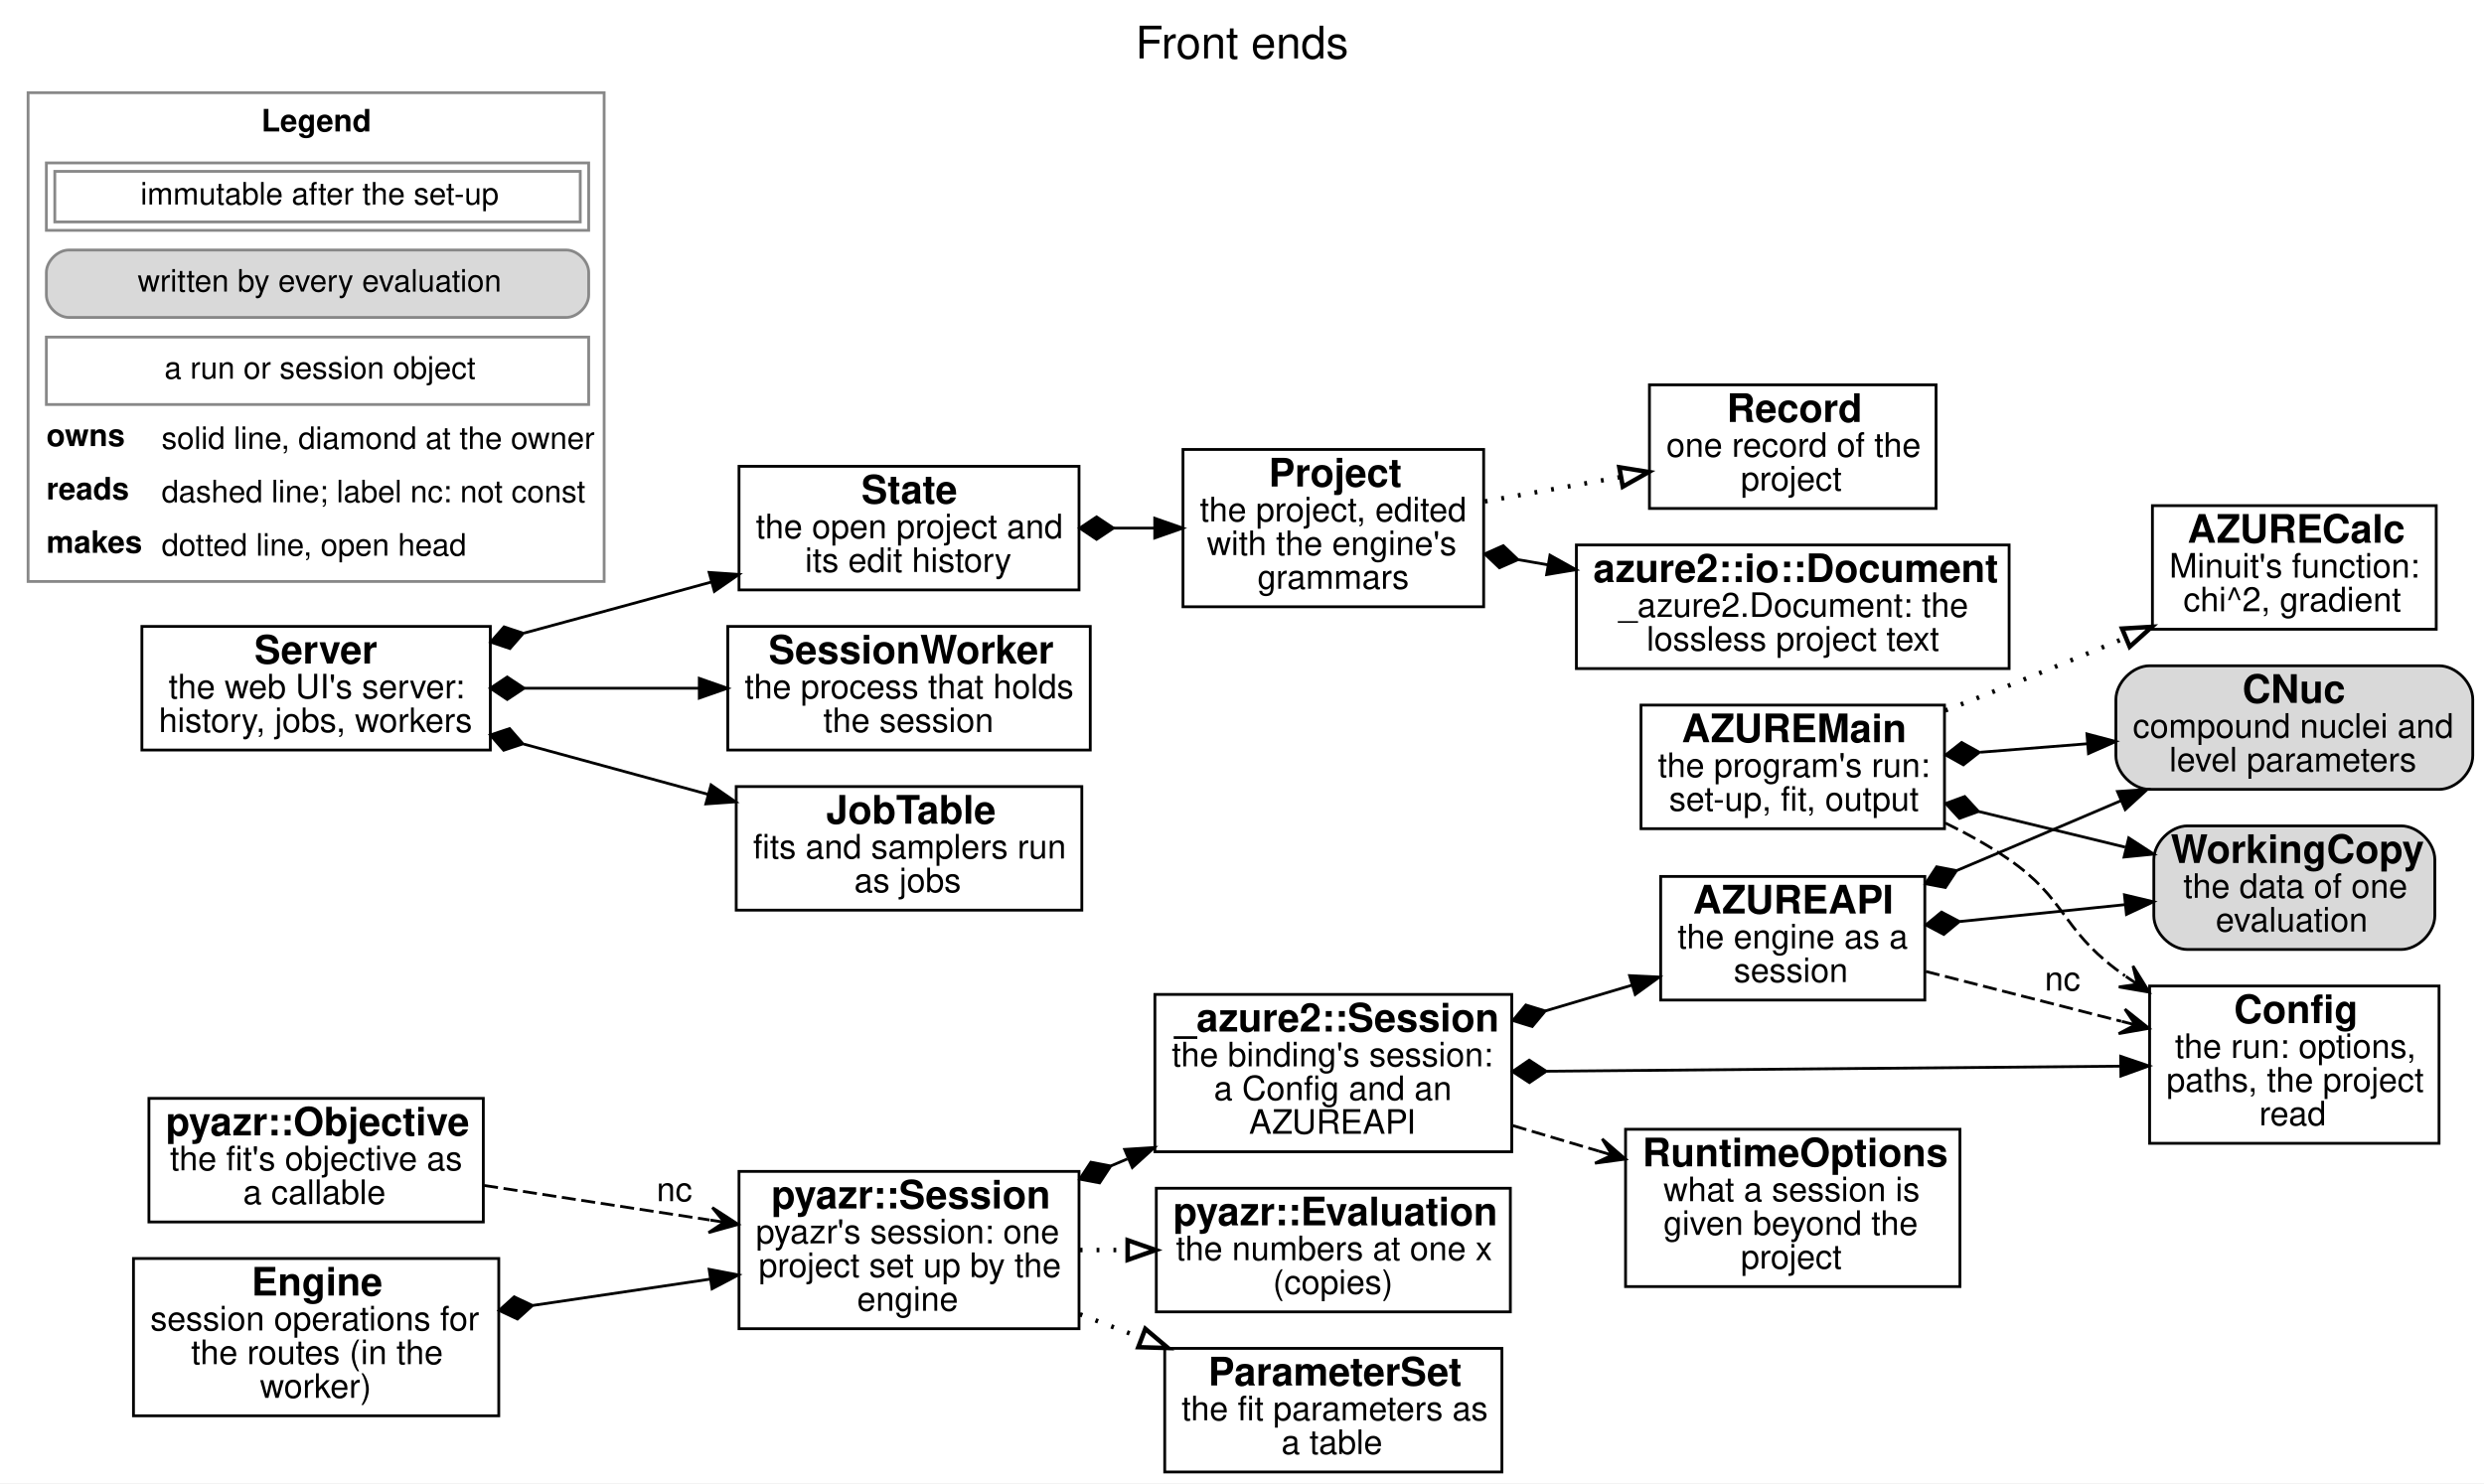
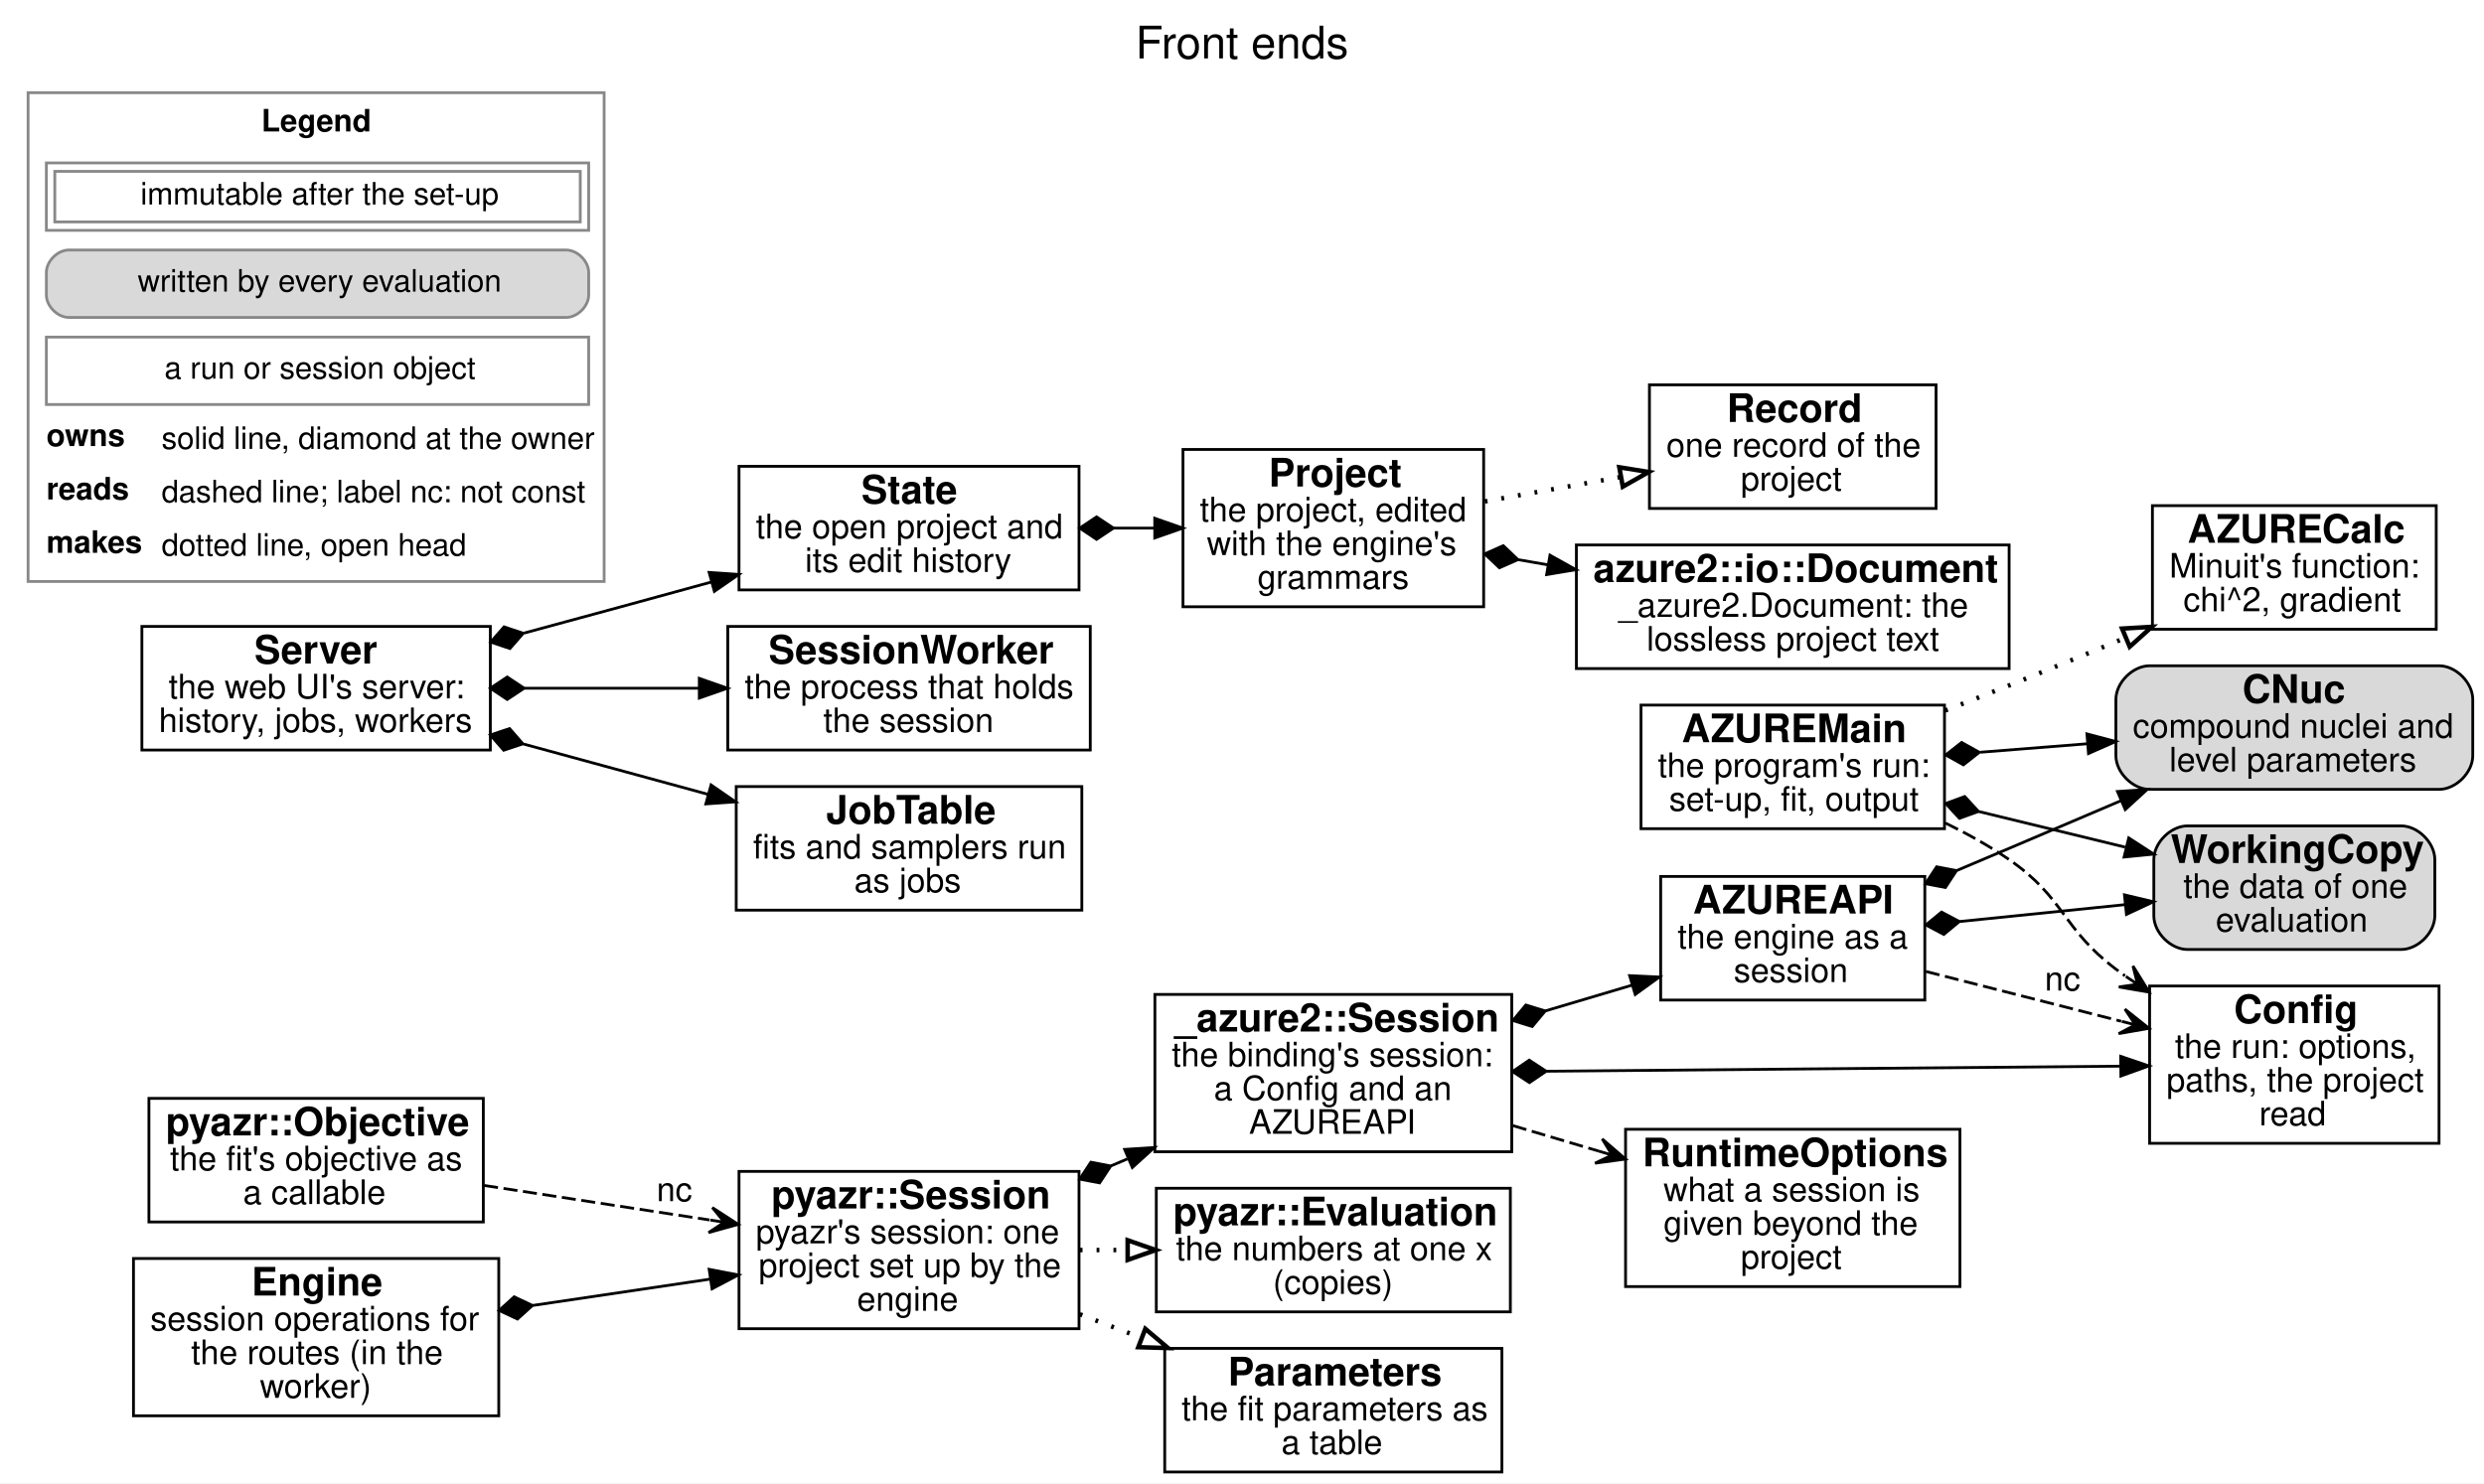
<svg xmlns="http://www.w3.org/2000/svg" width="884pt" height="528pt" viewBox="0.00 0.00 884.00 528.00">
  <g id="graph0" class="graph" transform="scale(1 1) rotate(0) translate(4 524)">
    <polygon fill="white" stroke="transparent" points="-4,4 -4,-524 880,-524 880,4 -4,4" />
    <text text-anchor="middle" x="438" y="-503.2" font-family="Helvetica" font-size="16.00">Front ends</text>
    <g id="node1" class="node">
      <polygon fill="white" stroke="black" points="688,-273 580,-273 580,-229 688,-229 688,-273" />
      <text text-anchor="start" x="594.5" y="-259.8" font-family="Helvetica" font-weight="bold" font-size="14.00">AZUREMain</text>
      <text text-anchor="start" x="586" y="-247.4" font-family="Helvetica" font-size="12.00">the program's run:</text>
      <text text-anchor="start" x="590" y="-235.4" font-family="Helvetica" font-size="12.00">set-up, fit, output</text>
    </g>
    <g id="node2" class="node">
      <polygon fill="white" stroke="black" points="864,-173 761,-173 761,-117 864,-117 864,-173" />
      <text text-anchor="start" x="791" y="-159.8" font-family="Helvetica" font-weight="bold" font-size="14.00">Config</text>
      <text text-anchor="start" x="770" y="-147.4" font-family="Helvetica" font-size="12.00">the run: options,</text>
      <text text-anchor="start" x="767" y="-135.4" font-family="Helvetica" font-size="12.00">paths, the project</text>
      <text text-anchor="start" x="800" y="-123.4" font-family="Helvetica" font-size="12.00">read</text>
    </g>
    <g id="edge1" class="edge">
      <path fill="none" stroke="black" stroke-dasharray="5,2" d="M688.34,-231.01C696.21,-227.17 704.01,-222.82 711,-218 730.92,-204.26 729.71,-193.61 749,-179 750.05,-178.2 751.13,-177.41 752.22,-176.63" />
      <polygon fill="black" stroke="black" points="760.86,-170.81 755.08,-180.13 756.71,-173.6 752.57,-176.39 752.57,-176.39 752.57,-176.39 756.71,-173.6 750.05,-172.66 760.86,-170.81 760.86,-170.81" />
    </g>
    <g id="node3" class="node">
      <path fill="#d9d9d9" stroke="black" d="M864,-287C864,-287 761,-287 761,-287 755,-287 749,-281 749,-275 749,-275 749,-255 749,-255 749,-249 755,-243 761,-243 761,-243 864,-243 864,-243 870,-243 876,-249 876,-255 876,-255 876,-275 876,-275 876,-281 870,-287 864,-287" />
      <text text-anchor="start" x="794" y="-273.8" font-family="Helvetica" font-weight="bold" font-size="14.00">CNuc</text>
      <text text-anchor="start" x="755" y="-261.4" font-family="Helvetica" font-size="12.00">compound nuclei and</text>
      <text text-anchor="start" x="768" y="-249.4" font-family="Helvetica" font-size="12.00">level parameters</text>
    </g>
    <g id="edge2" class="edge">
      <path fill="none" stroke="black" d="M700.81,-256.22C713.24,-257.21 726.31,-258.24 738.93,-259.24" />
      <polygon fill="black" stroke="black" points="700.4,-256.19 694.1,-259.7 688.43,-255.24 694.73,-251.73 700.4,-256.19" />
      <polygon fill="black" stroke="black" points="738.7,-262.74 748.94,-260.04 739.25,-255.76 738.7,-262.74" />
    </g>
    <g id="node4" class="node">
      <path fill="#d9d9d9" stroke="black" d="M850.5,-230C850.5,-230 774.5,-230 774.5,-230 768.5,-230 762.5,-224 762.5,-218 762.5,-218 762.5,-198 762.5,-198 762.5,-192 768.5,-186 774.5,-186 774.5,-186 850.5,-186 850.5,-186 856.5,-186 862.5,-192 862.5,-198 862.5,-198 862.5,-218 862.5,-218 862.5,-224 856.5,-230 850.5,-230" />
      <text text-anchor="start" x="768.5" y="-216.8" font-family="Helvetica" font-weight="bold" font-size="14.00">WorkingCopy</text>
      <text text-anchor="start" x="773" y="-204.4" font-family="Helvetica" font-size="12.00">the data of one</text>
      <text text-anchor="start" x="784.5" y="-192.4" font-family="Helvetica" font-size="12.00">evaluation</text>
    </g>
    <g id="edge3" class="edge">
      <path fill="none" stroke="black" d="M700.3,-235.09C717.33,-230.94 735.59,-226.49 752.29,-222.43" />
      <polygon fill="black" stroke="black" points="700.09,-235.14 695.21,-240.45 688.43,-237.98 693.32,-232.68 700.09,-235.14" />
      <polygon fill="black" stroke="black" points="753.57,-225.72 762.46,-219.95 751.92,-218.91 753.57,-225.72" />
    </g>
    <g id="node5" class="node">
      <polygon fill="white" stroke="black" points="863,-344 762,-344 762,-300 863,-300 863,-344" />
      <text text-anchor="start" x="774.5" y="-330.8" font-family="Helvetica" font-weight="bold" font-size="14.00">AZURECalc</text>
      <text text-anchor="start" x="768" y="-318.4" font-family="Helvetica" font-size="12.00">Minuit's function:</text>
      <text text-anchor="start" x="773" y="-306.4" font-family="Helvetica" font-size="12.00">chi^2, gradient</text>
    </g>
    <g id="edge4" class="edge">
      <path fill="none" stroke="black" stroke-width="1.6" stroke-dasharray="1,5" d="M688.23,-271.07C695.89,-274.03 703.66,-277.07 711,-280 724.48,-285.39 738.92,-291.32 752.52,-296.99" />
      <polygon fill="none" stroke="black" stroke-width="1.6" points="751.21,-300.23 761.79,-300.86 753.91,-293.78 751.21,-300.23" />
    </g>
    <g id="node6" class="node">
      <polygon fill="white" stroke="black" points="681,-212 587,-212 587,-168 681,-168 681,-212" />
      <text text-anchor="start" x="598.5" y="-198.8" font-family="Helvetica" font-weight="bold" font-size="14.00">AZUREAPI</text>
      <text text-anchor="start" x="593" y="-186.4" font-family="Helvetica" font-size="12.00">the engine as a</text>
      <text text-anchor="start" x="613" y="-174.4" font-family="Helvetica" font-size="12.00">session</text>
    </g>
    <g id="edge5" class="edge">
      <path fill="none" stroke="black" stroke-dasharray="5,2" d="M681.37,-178.18C702.64,-172.76 728.12,-166.26 750.88,-160.45" />
      <polygon fill="black" stroke="black" points="760.79,-157.93 752.21,-164.76 755.94,-159.17 751.1,-160.4 751.1,-160.4 751.1,-160.4 755.94,-159.17 749.98,-156.04 760.79,-157.93 760.79,-157.93" />
      <text text-anchor="middle" x="730" y="-171.4" font-family="Helvetica" font-size="12.00"> nc</text>
    </g>
    <g id="edge6" class="edge">
      <path fill="none" stroke="black" d="M692.44,-214.14C698.7,-216.79 704.99,-219.45 711,-222 723.86,-227.46 737.64,-233.34 750.74,-238.94" />
      <polygon fill="black" stroke="black" points="692.29,-214.08 685.21,-215.44 681.24,-209.42 688.32,-208.06 692.29,-214.08" />
      <polygon fill="black" stroke="black" points="749.57,-242.24 760.14,-242.96 752.32,-235.81 749.57,-242.24" />
    </g>
    <g id="edge7" class="edge">
      <path fill="none" stroke="black" d="M693.44,-195.96C712.36,-197.89 733.36,-200.03 752.34,-201.97" />
      <polygon fill="black" stroke="black" points="693.31,-195.95 686.94,-199.32 681.37,-194.73 687.75,-191.36 693.31,-195.95" />
      <polygon fill="black" stroke="black" points="752.05,-205.45 762.35,-202.99 752.76,-198.49 752.05,-205.45" />
    </g>
    <g id="node7" class="node">
      <polygon fill="white" stroke="black" points="534,-170 407,-170 407,-114 534,-114 534,-170" />
      <text text-anchor="start" x="414" y="-156.8" font-family="Helvetica" font-weight="bold" font-size="14.00">_azure2::Session</text>
      <text text-anchor="start" x="413" y="-144.4" font-family="Helvetica" font-size="12.00">the binding's session:</text>
      <text text-anchor="start" x="428" y="-132.4" font-family="Helvetica" font-size="12.00">a Config and an</text>
      <text text-anchor="start" x="440.5" y="-120.4" font-family="Helvetica" font-size="12.00">AZUREAPI</text>
    </g>
    <g id="edge8" class="edge">
      <path fill="none" stroke="black" d="M546.48,-142.66C607.75,-143.2 693.27,-143.96 750.42,-144.46" />
      <polygon fill="black" stroke="black" points="546.26,-142.66 540.22,-146.61 534.26,-142.55 540.29,-138.61 546.26,-142.66" />
      <polygon fill="black" stroke="black" points="750.71,-147.96 760.74,-144.55 750.78,-140.96 750.71,-147.96" />
    </g>
    <g id="edge9" class="edge">
      <path fill="none" stroke="black" d="M545.92,-164.12C556.3,-167.2 566.81,-170.33 576.77,-173.29" />
      <polygon fill="black" stroke="black" points="545.91,-164.11 539.01,-166.24 534.4,-160.7 541.29,-158.57 545.91,-164.11" />
      <polygon fill="black" stroke="black" points="575.94,-176.69 586.52,-176.19 577.94,-169.98 575.94,-176.69" />
    </g>
    <g id="node8" class="node">
      <polygon fill="white" stroke="black" points="693.5,-122 574.5,-122 574.5,-66 693.5,-66 693.5,-122" />
      <text text-anchor="start" x="580.5" y="-108.8" font-family="Helvetica" font-weight="bold" font-size="14.00">RuntimeOptions</text>
      <text text-anchor="start" x="588" y="-96.4" font-family="Helvetica" font-size="12.00">what a session is</text>
      <text text-anchor="start" x="588" y="-84.4" font-family="Helvetica" font-size="12.00">given beyond the</text>
      <text text-anchor="start" x="615.5" y="-72.4" font-family="Helvetica" font-size="12.00">project</text>
    </g>
    <g id="edge10" class="edge">
      <path fill="none" stroke="black" stroke-dasharray="5,2" d="M534.4,-123.3C544.4,-120.33 554.79,-117.25 564.9,-114.24" />
      <polygon fill="black" stroke="black" points="574.49,-111.39 566.19,-118.55 569.7,-112.81 564.91,-114.24 564.91,-114.24 564.91,-114.24 569.7,-112.81 563.63,-109.92 574.49,-111.39 574.49,-111.39" />
    </g>
    <g id="node9" class="node">
      <polygon fill="white" stroke="black" points="380,-107 259,-107 259,-51 380,-51 380,-107" />
      <text text-anchor="start" x="270.5" y="-93.8" font-family="Helvetica" font-weight="bold" font-size="14.00">pyazr::Session</text>
      <text text-anchor="start" x="265" y="-81.4" font-family="Helvetica" font-size="12.00">pyazr's session: one</text>
      <text text-anchor="start" x="266" y="-69.4" font-family="Helvetica" font-size="12.00">project set up by the</text>
      <text text-anchor="start" x="301" y="-57.4" font-family="Helvetica" font-size="12.00">engine</text>
    </g>
    <g id="edge11" class="edge">
      <path fill="none" stroke="black" d="M391.42,-108.99C393.35,-109.8 395.28,-110.62 397.21,-111.44" />
      <polygon fill="black" stroke="black" points="391.3,-108.93 384.21,-110.28 380.25,-104.26 387.33,-102.91 391.3,-108.93" />
      <polygon fill="black" stroke="black" points="396.24,-114.83 406.82,-115.5 398.97,-108.38 396.24,-114.83" />
    </g>
    <g id="node11" class="node">
      <polygon fill="white" stroke="black" points="533.5,-101 407.5,-101 407.5,-57 533.5,-57 533.5,-101" />
      <text text-anchor="start" x="413.5" y="-87.8" font-family="Helvetica" font-weight="bold" font-size="14.00">pyazr::Evaluation</text>
      <text text-anchor="start" x="414.5" y="-75.4" font-family="Helvetica" font-size="12.00">the numbers at one x</text>
      <text text-anchor="start" x="449" y="-63.4" font-family="Helvetica" font-size="12.00">(copies)</text>
    </g>
    <g id="edge14" class="edge">
      <path fill="none" stroke="black" stroke-width="1.6" stroke-dasharray="1,5" d="M380.25,-79C385.81,-79 391.49,-79 397.16,-79" />
      <polygon fill="none" stroke="black" stroke-width="1.6" points="397.31,-82.5 407.31,-79 397.31,-75.5 397.31,-82.5" />
    </g>
    <g id="node12" class="node">
      <polygon fill="white" stroke="black" points="530.5,-44 410.5,-44 410.5,0 530.5,0 530.5,-44" />
-       <text text-anchor="start" x="426" y="-30.8" font-family="Helvetica" font-weight="bold" font-size="14.00">ParameterSet</text>
+       <text text-anchor="start" x="433" y="-30.8" font-family="Helvetica" font-weight="bold" font-size="14.00">Parameters</text>
      <text text-anchor="start" x="416.5" y="-18.4" font-family="Helvetica" font-size="12.00">the fit parameters as</text>
      <text text-anchor="start" x="452" y="-6.4" font-family="Helvetica" font-size="12.00">a table</text>
    </g>
    <g id="edge12" class="edge">
      <path fill="none" stroke="black" stroke-width="1.6" stroke-dasharray="1,5" d="M380.25,-56.14C387.37,-53.42 394.68,-50.62 401.91,-47.86" />
      <polygon fill="none" stroke="black" stroke-width="1.6" points="403.59,-50.96 411.68,-44.12 401.09,-44.42 403.59,-50.96" />
    </g>
    <g id="node10" class="node">
      <polygon fill="white" stroke="black" points="168,-133 49,-133 49,-89 168,-89 168,-133" />
      <text text-anchor="start" x="55" y="-119.8" font-family="Helvetica" font-weight="bold" font-size="14.00">pyazr::Objective</text>
      <text text-anchor="start" x="56.5" y="-107.4" font-family="Helvetica" font-size="12.00">the fit's objective as</text>
      <text text-anchor="start" x="82.5" y="-95.4" font-family="Helvetica" font-size="12.00">a callable</text>
    </g>
    <g id="edge13" class="edge">
      <path fill="none" stroke="black" stroke-dasharray="5,2" d="M168.27,-102C193.22,-98.18 222.49,-93.7 248.53,-89.71" />
      <polygon fill="black" stroke="black" points="258.72,-88.15 249.51,-94.12 253.77,-88.91 248.83,-89.67 248.83,-89.67 248.83,-89.67 253.77,-88.91 248.15,-85.22 258.72,-88.15 258.72,-88.15" />
      <text text-anchor="middle" x="236" y="-96.4" font-family="Helvetica" font-size="12.00"> nc</text>
    </g>
    <g id="node13" class="node">
      <polygon fill="white" stroke="black" points="524,-364 417,-364 417,-308 524,-308 524,-364" />
      <text text-anchor="start" x="447.5" y="-350.8" font-family="Helvetica" font-weight="bold" font-size="14.00">Project</text>
      <text text-anchor="start" x="423" y="-338.4" font-family="Helvetica" font-size="12.00">the project, edited</text>
      <text text-anchor="start" x="425.5" y="-326.4" font-family="Helvetica" font-size="12.00">with the engine's</text>
      <text text-anchor="start" x="443.5" y="-314.4" font-family="Helvetica" font-size="12.00">grammars</text>
    </g>
    <g id="node14" class="node">
      <polygon fill="white" stroke="black" points="685,-387 583,-387 583,-343 685,-343 685,-387" />
      <text text-anchor="start" x="610.5" y="-373.8" font-family="Helvetica" font-weight="bold" font-size="14.00">Record</text>
      <text text-anchor="start" x="589" y="-361.4" font-family="Helvetica" font-size="12.00">one record of the</text>
      <text text-anchor="start" x="615.5" y="-349.4" font-family="Helvetica" font-size="12.00">project</text>
    </g>
    <g id="edge16" class="edge">
      <path fill="none" stroke="black" stroke-width="1.6" stroke-dasharray="1,5" d="M524.38,-345.5C539.78,-348.26 556.71,-351.3 572.53,-354.14" />
      <polygon fill="none" stroke="black" stroke-width="1.6" points="572.28,-357.65 582.74,-355.98 573.52,-350.76 572.28,-357.65" />
    </g>
    <g id="node15" class="node">
      <polygon fill="white" stroke="black" points="711,-330 557,-330 557,-286 711,-286 711,-330" />
      <text text-anchor="start" x="563" y="-316.8" font-family="Helvetica" font-weight="bold" font-size="14.00">azure2::io::Document</text>
      <text text-anchor="start" x="572" y="-304.4" font-family="Helvetica" font-size="12.00">_azure2.Document: the</text>
      <text text-anchor="start" x="582" y="-292.4" font-family="Helvetica" font-size="12.00">lossless project text</text>
    </g>
    <g id="edge15" class="edge">
      <path fill="none" stroke="black" d="M536.33,-324.76C539.81,-324.16 543.34,-323.55 546.87,-322.93" />
      <polygon fill="black" stroke="black" points="536.2,-324.78 530.98,-329.75 524.38,-326.83 529.61,-321.87 536.2,-324.78" />
      <polygon fill="black" stroke="black" points="547.6,-326.36 556.86,-321.2 546.41,-319.46 547.6,-326.36" />
    </g>
    <g id="node16" class="node">
      <polygon fill="white" stroke="black" points="170.5,-301 46.5,-301 46.5,-257 170.5,-257 170.5,-301" />
      <text text-anchor="start" x="86.5" y="-287.8" font-family="Helvetica" font-weight="bold" font-size="14.00">Server</text>
      <text text-anchor="start" x="56" y="-275.4" font-family="Helvetica" font-size="12.00">the web UI's server:</text>
      <text text-anchor="start" x="52.5" y="-263.4" font-family="Helvetica" font-size="12.00">history, jobs, workers</text>
    </g>
    <g id="node17" class="node">
      <polygon fill="white" stroke="black" points="380,-358 259,-358 259,-314 380,-314 380,-358" />
      <text text-anchor="start" x="302.5" y="-344.8" font-family="Helvetica" font-weight="bold" font-size="14.00">State</text>
      <text text-anchor="start" x="265" y="-332.4" font-family="Helvetica" font-size="12.00">the open project and</text>
      <text text-anchor="start" x="282.5" y="-320.4" font-family="Helvetica" font-size="12.00">its edit history</text>
    </g>
    <g id="edge18" class="edge">
      <path fill="none" stroke="black" d="M182.52,-298.64C194.06,-301.76 205.86,-304.96 217,-308 227.4,-310.84 238.39,-313.85 249.15,-316.81" />
      <polygon fill="black" stroke="black" points="182.21,-298.56 175.38,-300.85 170.63,-295.43 177.47,-293.13 182.21,-298.56" />
      <polygon fill="black" stroke="black" points="248.37,-320.23 258.94,-319.51 250.23,-313.48 248.37,-320.23" />
    </g>
    <g id="node18" class="node">
      <polygon fill="white" stroke="black" points="384,-301 255,-301 255,-257 384,-257 384,-301" />
      <text text-anchor="start" x="269.5" y="-287.8" font-family="Helvetica" font-weight="bold" font-size="14.00">SessionWorker</text>
      <text text-anchor="start" x="261" y="-275.4" font-family="Helvetica" font-size="12.00">the process that holds</text>
      <text text-anchor="start" x="289" y="-263.4" font-family="Helvetica" font-size="12.00">the session</text>
    </g>
    <g id="edge19" class="edge">
      <path fill="none" stroke="black" d="M182.59,-279C202.74,-279 224.61,-279 244.8,-279" />
      <polygon fill="black" stroke="black" points="182.51,-279 176.51,-283 170.51,-279 176.51,-275 182.51,-279" />
      <polygon fill="black" stroke="black" points="244.87,-282.5 254.87,-279 244.87,-275.5 244.87,-282.5" />
    </g>
    <g id="node20" class="node">
      <polygon fill="white" stroke="black" points="381,-244 258,-244 258,-200 381,-200 381,-244" />
      <text text-anchor="start" x="290" y="-230.8" font-family="Helvetica" font-weight="bold" font-size="14.00">JobTable</text>
      <text text-anchor="start" x="264" y="-218.4" font-family="Helvetica" font-size="12.00">fits and samplers run</text>
      <text text-anchor="start" x="300" y="-206.4" font-family="Helvetica" font-size="12.00">as jobs</text>
    </g>
    <g id="edge20" class="edge">
      <path fill="none" stroke="black" d="M182.36,-259.13C203.62,-253.33 226.8,-247.01 247.91,-241.25" />
      <polygon fill="black" stroke="black" points="182.09,-259.2 177.35,-264.64 170.51,-262.36 175.25,-256.92 182.09,-259.2" />
      <polygon fill="black" stroke="black" points="249.05,-244.57 257.77,-238.56 247.2,-237.82 249.05,-244.57" />
    </g>
    <g id="edge17" class="edge">
      <path fill="none" stroke="black" d="M392.33,-336C397.13,-336 401.94,-336 406.69,-336" />
      <polygon fill="black" stroke="black" points="392.25,-336 386.25,-340 380.25,-336 386.25,-332 392.25,-336" />
      <polygon fill="black" stroke="black" points="406.95,-339.5 416.95,-336 406.95,-332.5 406.95,-339.5" />
    </g>
    <g id="node19" class="node">
      <polygon fill="white" stroke="black" points="173.5,-76 43.5,-76 43.5,-20 173.5,-20 173.5,-76" />
      <text text-anchor="start" x="85.5" y="-62.8" font-family="Helvetica" font-weight="bold" font-size="14.00">Engine</text>
      <text text-anchor="start" x="49.5" y="-50.4" font-family="Helvetica" font-size="12.00">session operations for</text>
      <text text-anchor="start" x="64" y="-38.4" font-family="Helvetica" font-size="12.00">the routes (in the</text>
      <text text-anchor="start" x="88.5" y="-26.4" font-family="Helvetica" font-size="12.00">worker)</text>
    </g>
    <g id="edge21" class="edge">
      <path fill="none" stroke="black" d="M185.63,-59.29C206.24,-62.35 228.45,-65.64 248.7,-68.65" />
      <polygon fill="black" stroke="black" points="185.5,-59.27 178.98,-62.35 173.63,-57.51 180.15,-54.44 185.5,-59.27" />
      <polygon fill="black" stroke="black" points="248.37,-72.14 258.77,-70.14 249.4,-65.21 248.37,-72.14" />
    </g>
    <g id="node21" class="node">
      <text text-anchor="start" x="89" y="-477.2" font-family="Helvetica" font-weight="bold" font-size="11.00">Legend</text>
      <polygon fill="none" stroke="#888888" points="15.5,-445 15.5,-463 202.5,-463 202.5,-445 15.5,-445" />
      <text text-anchor="start" x="46" y="-451.2" font-family="Helvetica" font-size="11.00">immutable after the set-up</text>
      <polygon fill="none" stroke="#888888" points="12.5,-442 12.5,-466 205.5,-466 205.5,-442 12.5,-442" />
      <path fill="#d9d9d9" stroke="transparent" d="M20.5,-411C20.5,-411 197.5,-411 197.5,-411 201.5,-411 205.5,-415 205.5,-419 205.5,-419 205.5,-427 205.5,-427 205.5,-431 201.5,-435 197.5,-435 197.5,-435 20.5,-435 20.5,-435 16.5,-435 12.5,-431 12.5,-427 12.5,-427 12.5,-419 12.5,-419 12.5,-415 16.5,-411 20.5,-411" />
      <text text-anchor="start" x="45" y="-420.2" font-family="Helvetica" font-size="11.00">written by every evaluation</text>
      <path fill="none" stroke="#888888" d="M20.5,-411C20.5,-411 197.5,-411 197.5,-411 201.5,-411 205.5,-415 205.5,-419 205.5,-419 205.5,-427 205.5,-427 205.5,-431 201.5,-435 197.5,-435 197.5,-435 20.5,-435 20.5,-435 16.5,-435 12.5,-431 12.5,-427 12.5,-427 12.5,-419 12.5,-419 12.5,-415 16.5,-411 20.5,-411" />
      <text text-anchor="start" x="54.5" y="-389.2" font-family="Helvetica" font-size="11.00">a run or session object</text>
      <polygon fill="none" stroke="#888888" points="12.5,-380 12.5,-404 205.5,-404 205.5,-380 12.5,-380" />
      <text text-anchor="start" x="12.5" y="-365.2" font-family="Helvetica" font-weight="bold" font-size="11.00">owns</text>
      <text text-anchor="start" x="53.5" y="-364.2" font-family="Helvetica" font-size="11.00">solid line, diamond at the owner</text>
      <text text-anchor="start" x="12.5" y="-346.2" font-family="Helvetica" font-weight="bold" font-size="11.00">reads</text>
      <text text-anchor="start" x="53.5" y="-345.2" font-family="Helvetica" font-size="11.00">dashed line; label nc: not const</text>
      <text text-anchor="start" x="12.5" y="-327.2" font-family="Helvetica" font-weight="bold" font-size="11.00">makes</text>
      <text text-anchor="start" x="53.5" y="-326.2" font-family="Helvetica" font-size="11.00">dotted line, open head</text>
      <polygon fill="none" stroke="#888888" points="6,-317 6,-491 211,-491 211,-317 6,-317" />
    </g>
  </g>
</svg>
